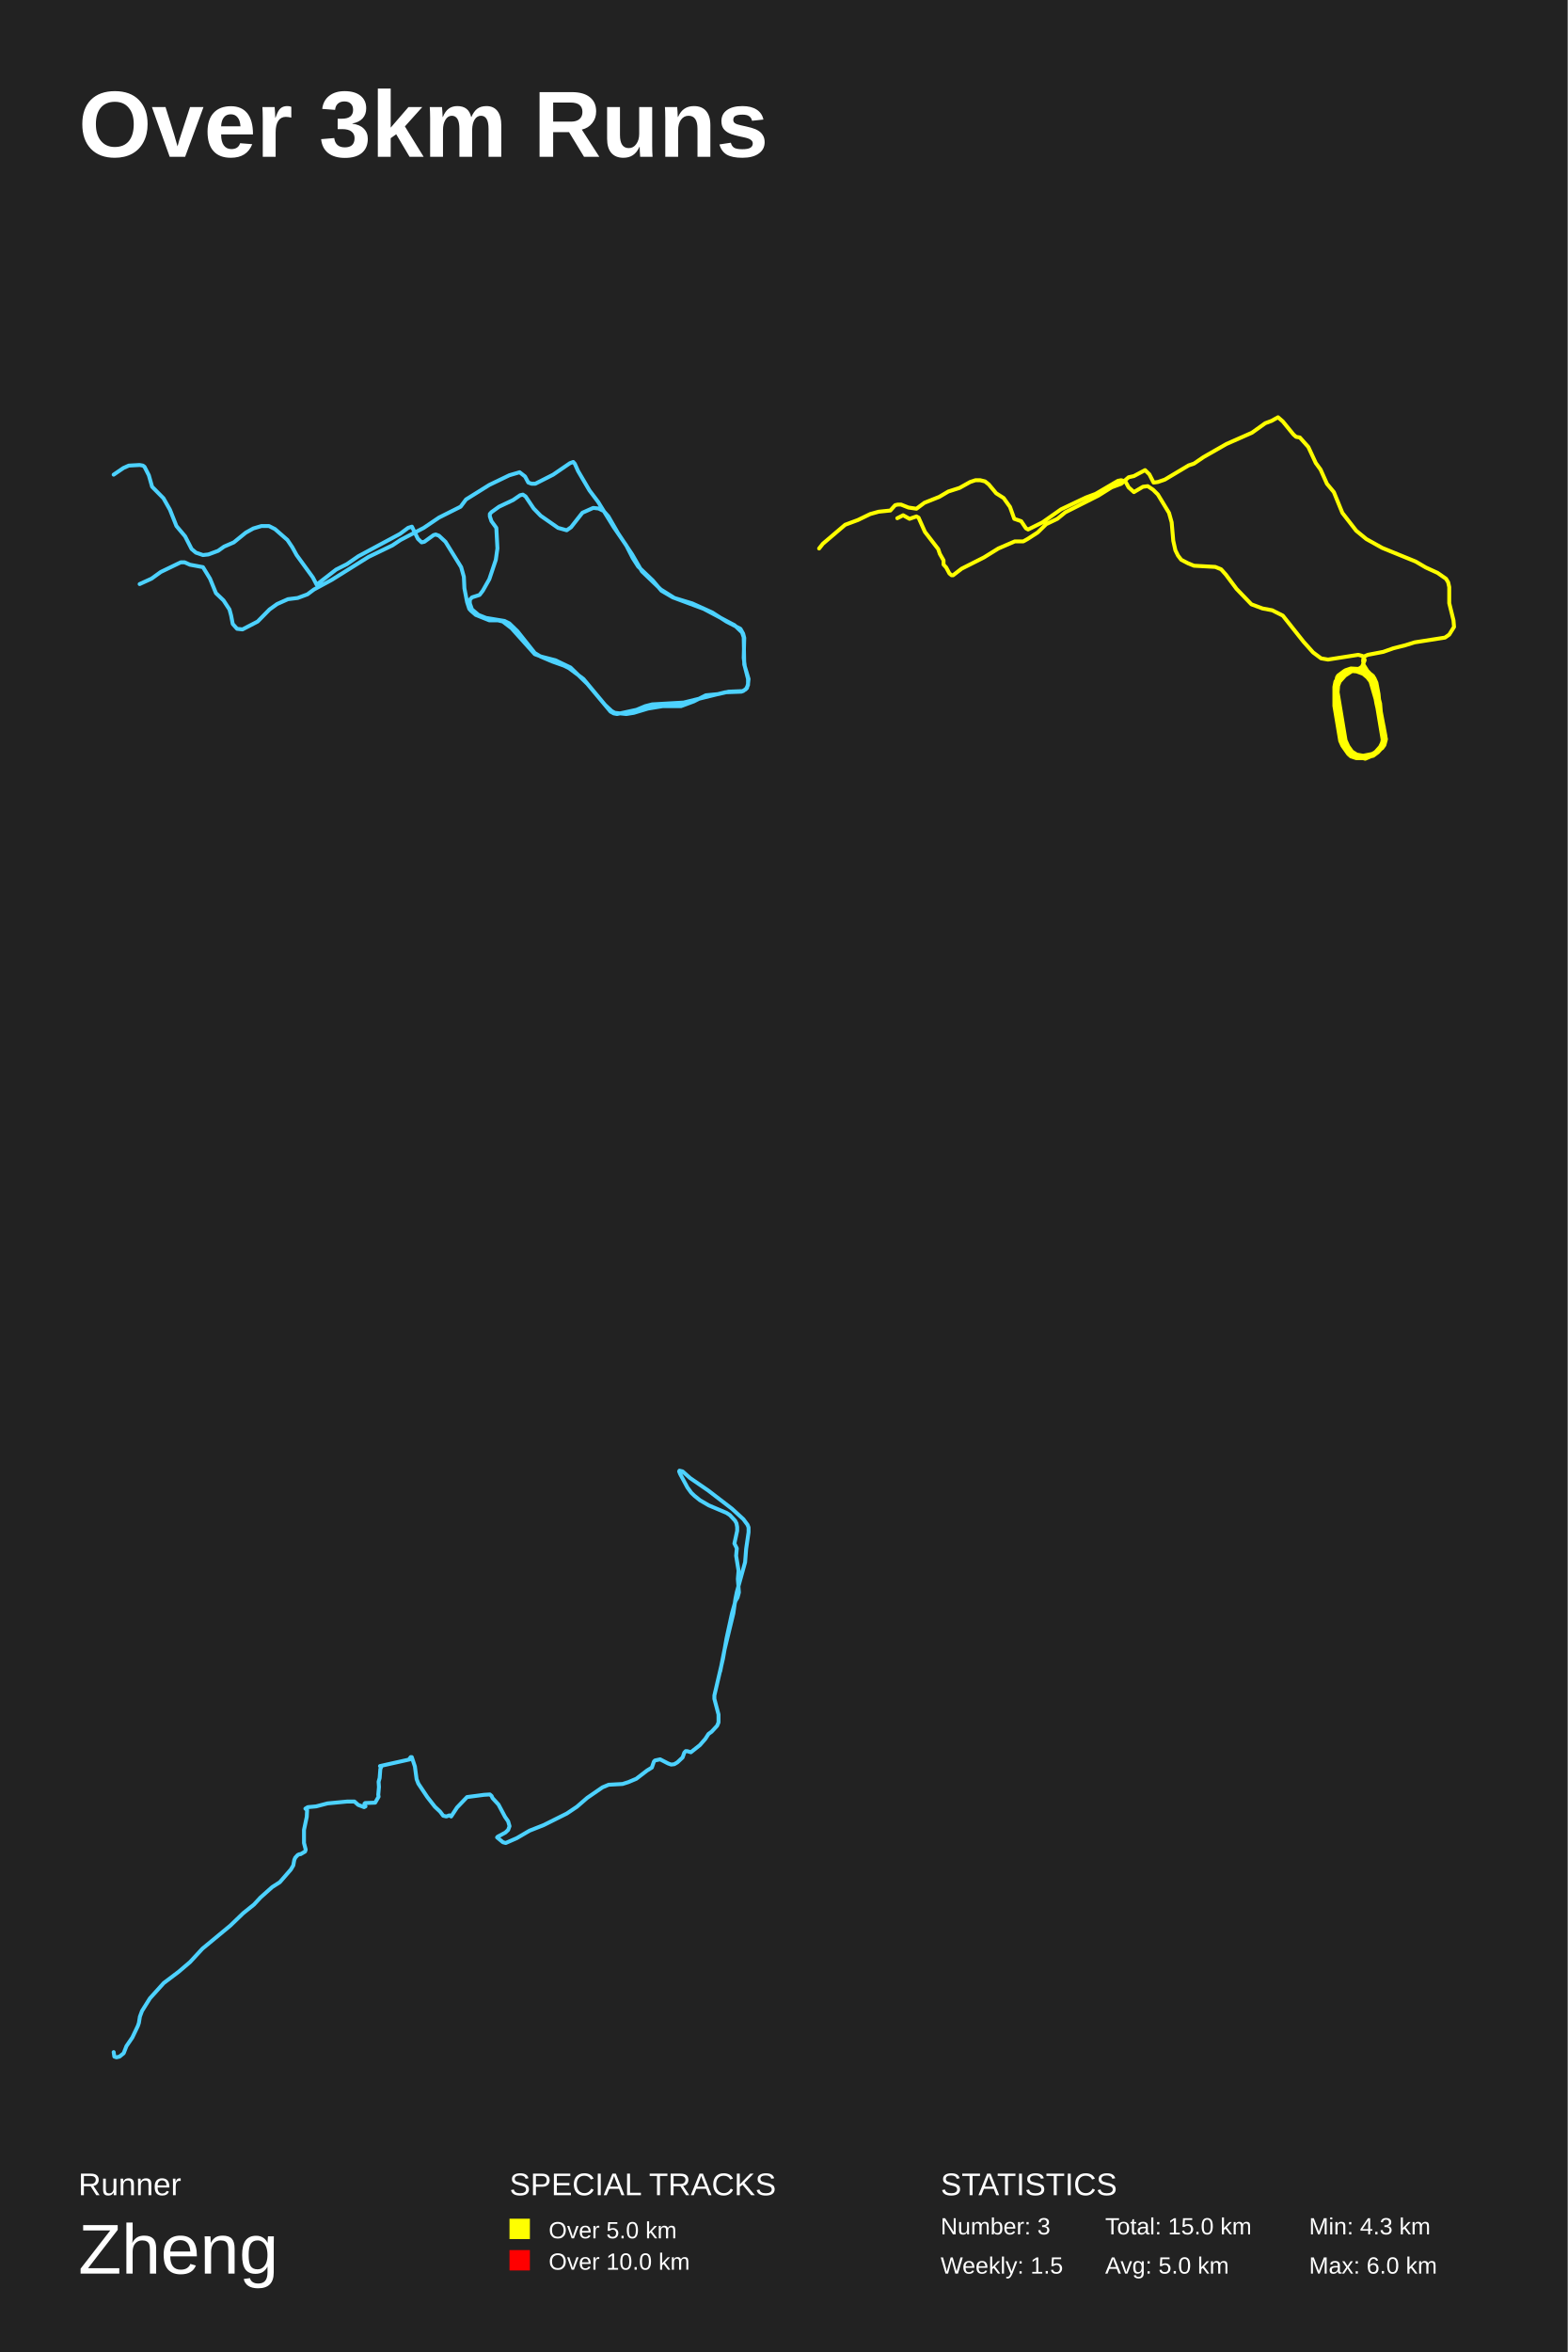
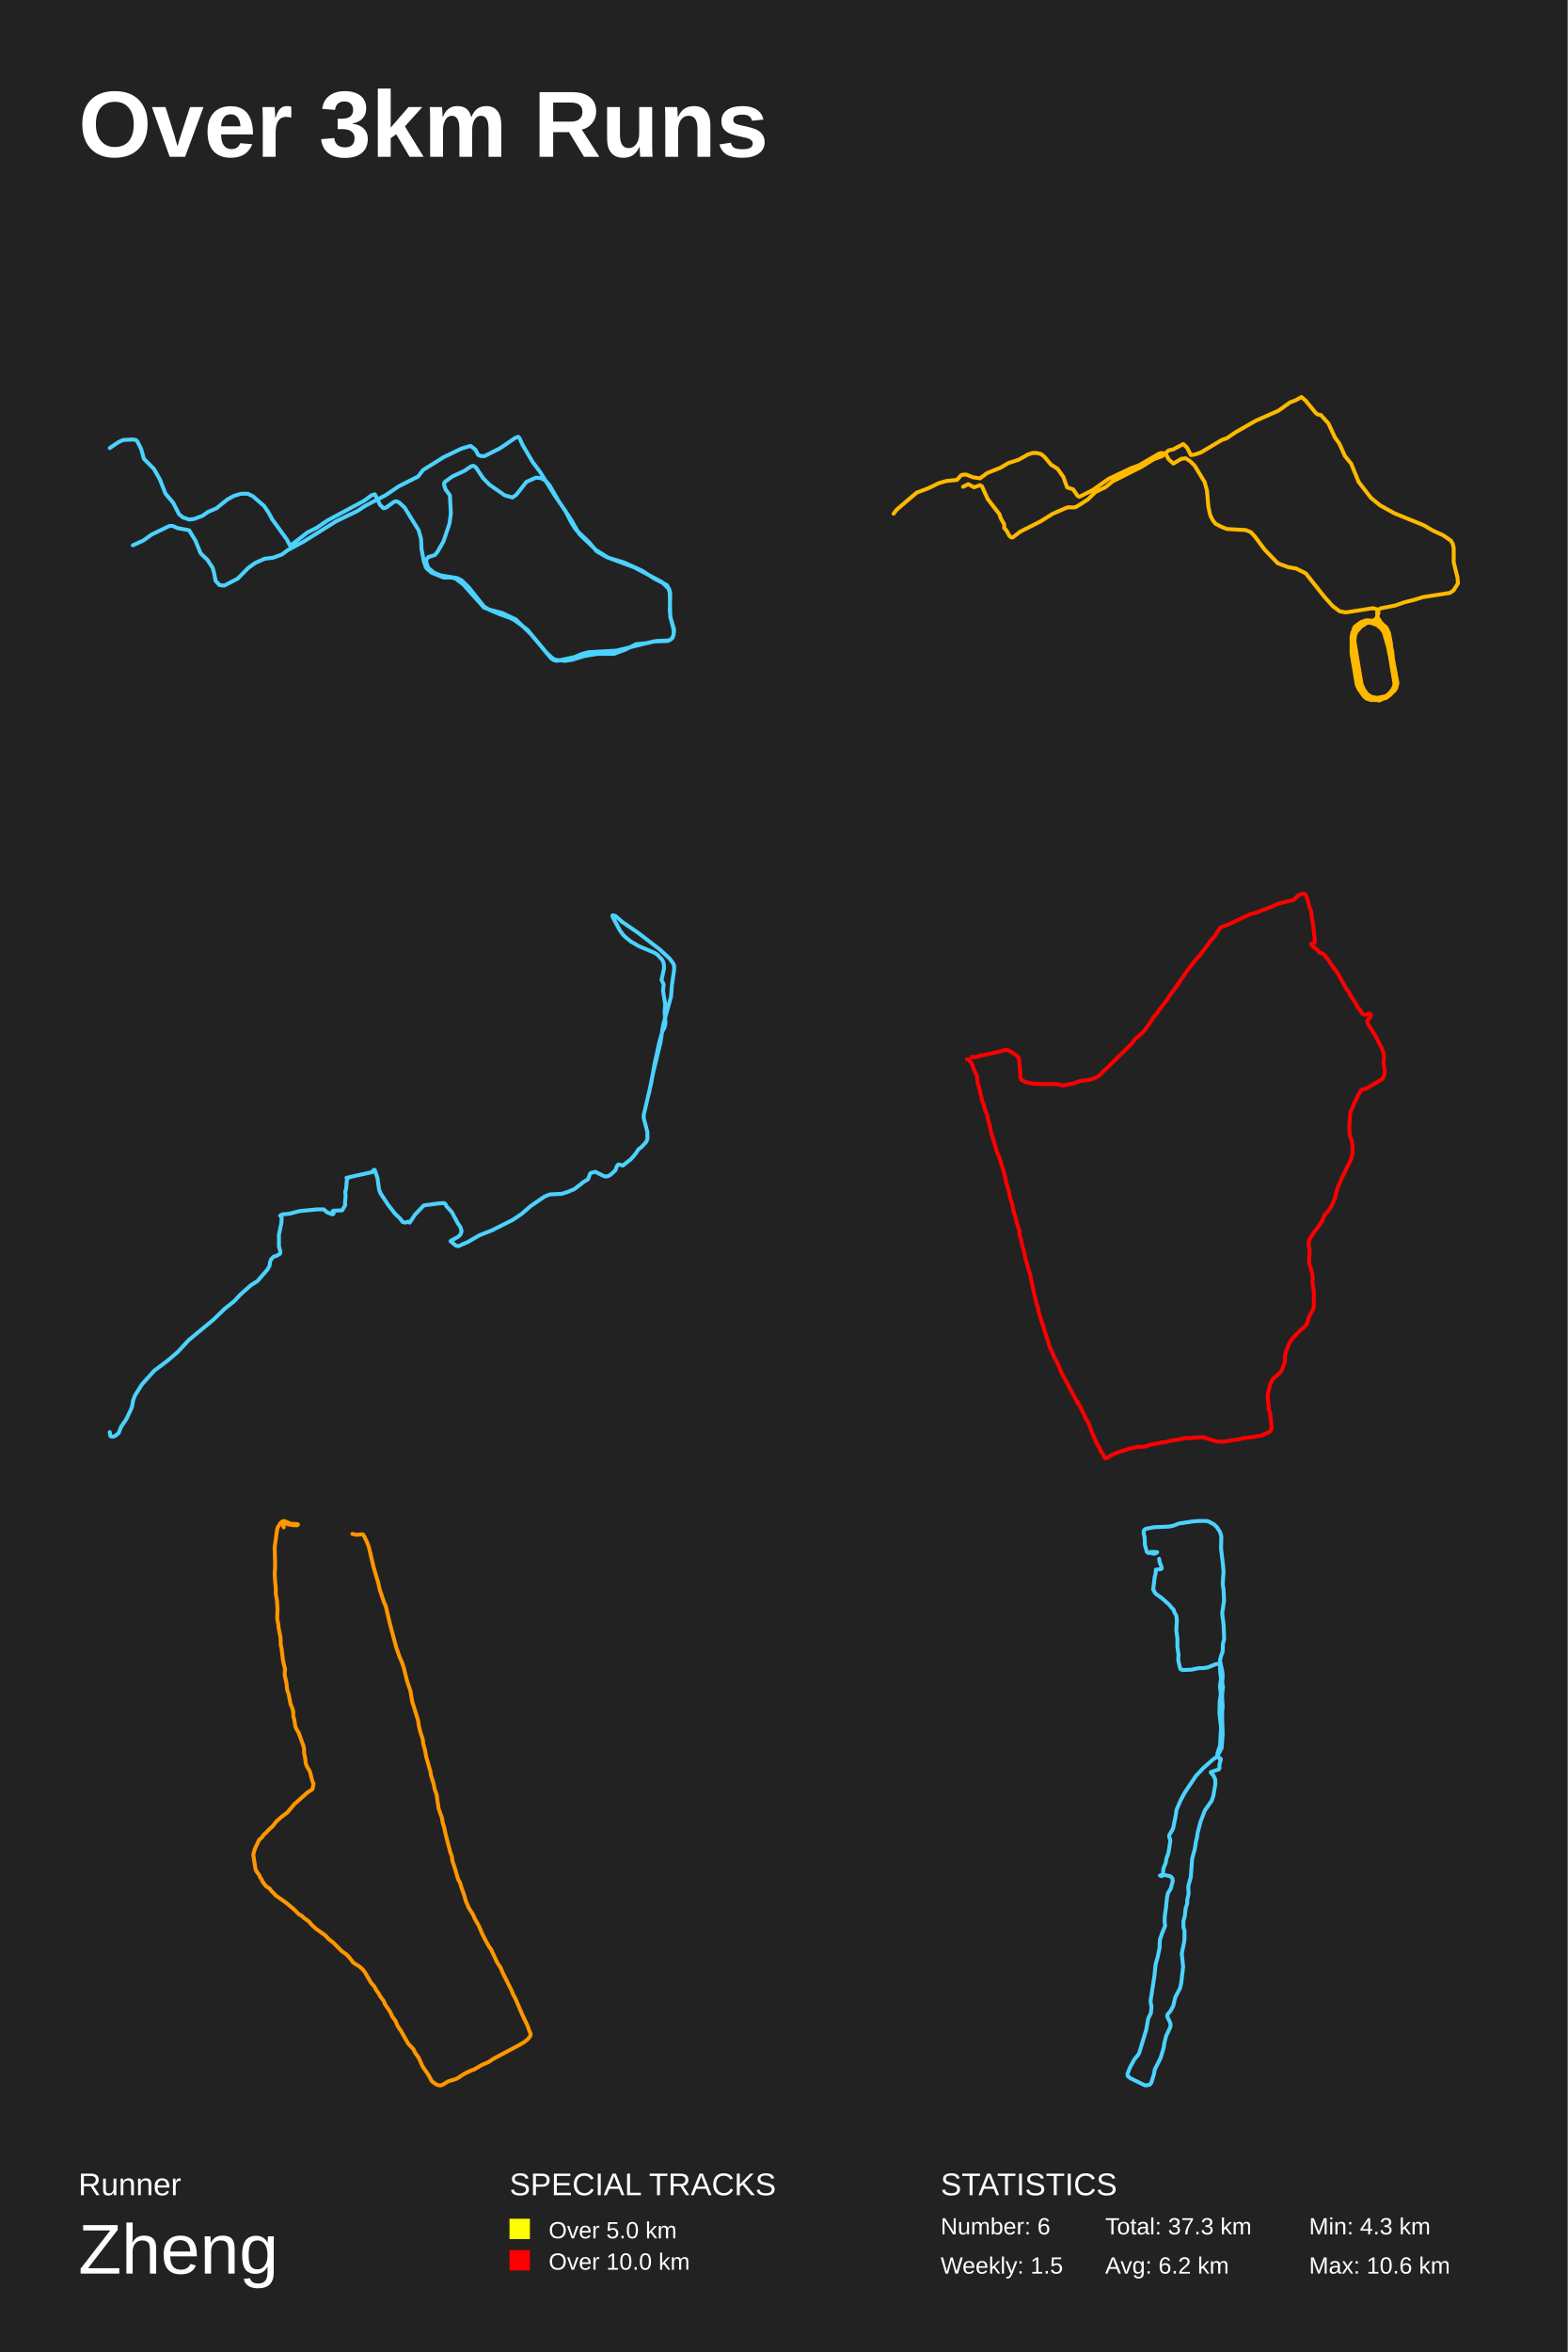
<svg xmlns="http://www.w3.org/2000/svg" baseProfile="full" height="300mm" version="1.1" viewBox="0,0,200,300" width="200mm">
  <defs />
  <rect fill="#222222" height="300" width="200" x="0" y="0" />
  <text fill="#FFFFFF" style="font-size:12px; font-family:Arial; font-weight:bold;" x="10" y="20">Over 3km Runs</text>
  <text fill="#FFFFFF" style="font-size:4px; font-family:Arial" x="10" y="280">Runner</text>
  <text fill="#FFFFFF" style="font-size:9px; font-family:Arial" x="10" y="290">Zheng</text>
  <text fill="#FFFFFF" style="font-size:4px; font-family:Arial" x="65" y="280">SPECIAL TRACKS</text>
  <rect fill="yellow" height="2.6" width="2.6" x="65" y="283" />
  <text fill="#FFFFFF" style="font-size:3px; font-family:Arial" x="70" y="285.5">Over 5.0 km</text>
  <rect fill="red" height="2.6" width="2.6" x="65" y="287" />
  <text fill="#FFFFFF" style="font-size:3px; font-family:Arial" x="70" y="289.5">Over 10.0 km</text>
  <text fill="#FFFFFF" style="font-size:4px; font-family:Arial" x="120" y="280">STATISTICS</text>
-   <text fill="#FFFFFF" style="font-size:3px; font-family:Arial" x="120" y="285">Number: 3</text>
+   <text fill="#FFFFFF" style="font-size:3px; font-family:Arial" x="120" y="285">Number: 6</text>
  <text fill="#FFFFFF" style="font-size:3px; font-family:Arial" x="120" y="290">Weekly: 1.5</text>
-   <text fill="#FFFFFF" style="font-size:3px; font-family:Arial" x="141" y="285">Total: 15.0 km</text>
-   <text fill="#FFFFFF" style="font-size:3px; font-family:Arial" x="141" y="290">Avg: 5.0 km</text>
+   <text fill="#FFFFFF" style="font-size:3px; font-family:Arial" x="141" y="285">Total: 37.3 km</text>
+   <text fill="#FFFFFF" style="font-size:3px; font-family:Arial" x="141" y="290">Avg: 6.2 km</text>
  <text fill="#FFFFFF" style="font-size:3px; font-family:Arial" x="167" y="285">Min: 4.3 km</text>
-   <text fill="#FFFFFF" style="font-size:3px; font-family:Arial" x="167" y="290">Max: 6.0 km</text>
-   <polyline fill="none" points="14.5,60.543 15.743,59.695 16.434,59.387 17.815,59.31 18.229,59.387 18.436,59.541 18.988,60.621 19.403,62.085 20.853,63.55 21.682,65.015 22.51,67.097 23.615,68.408 24.444,70.027 24.996,70.49 25.894,70.798 26.584,70.721 27.827,70.258 28.587,69.719 29.83,69.179 31.349,67.945 32.316,67.406 33.352,67.097 34.318,67.097 35.078,67.483 36.666,68.871 37.288,69.796 37.84,70.798 39.912,73.651 40.395,74.576 42.881,72.649 44.262,71.955 45.712,70.952 51.029,68.099 52.065,67.328 52.549,67.174 53.308,68.716 53.792,69.179 54.137,69.102 55.311,68.254 55.587,68.177 56.001,68.331 56.83,69.102 58.832,72.34 59.178,73.574 59.247,75.039 59.592,76.812 59.868,77.66 60.075,77.891 60.697,78.431 62.423,79.125 63.528,79.125 64.15,79.279 65.254,80.127 68.224,83.443 69.052,83.751 70.848,84.214 72.781,85.139 74.922,87.221 77.891,90.767 78.306,90.999 78.72,91.076 81.206,90.536 82.311,90.073 83.208,89.842 87.214,89.611 92.531,88.3 94.602,88.223 95.155,87.915 95.431,87.375 95.431,86.604 95.017,84.985 94.879,83.905 94.948,81.361 94.809,80.821 94.464,80.205 92.669,79.279 90.873,78.123 88.318,76.966 86.04,76.272 84.313,75.193 81.896,72.88 80.653,70.721 78.858,68.022 77.615,65.864 76.994,65.17 76.372,64.861 75.682,64.784 74.301,65.401 72.85,67.251 72.298,67.637 71.193,67.328 68.983,65.786 68.086,64.861 67.05,63.319 66.705,63.088 66.359,63.165 65.462,63.782 63.666,64.63 62.699,65.324 62.492,65.555 62.492,65.864 62.699,66.48 63.321,67.328 63.459,69.95 63.252,71.415 62.423,73.882 61.595,75.347 61.18,75.887 60.214,76.195 59.937,76.504 59.937,76.966 60.214,77.737 61.042,78.431 62.009,78.817 64.357,79.202 64.978,79.511 66.014,80.513 68.224,83.289 68.983,83.751 70.434,84.368 71.953,84.908 72.574,85.216 74.439,86.604 77.201,89.919 78.029,90.69 78.444,90.922 79.894,91.076 80.861,90.922 82.656,90.382 84.52,90.073 86.868,90.073 88.526,89.457 90.045,88.686 91.633,88.531 92.945,88.223 94.809,88.146 95.293,87.76 95.431,87.221 95.5,86.604 94.948,84.753 94.879,81.284 94.671,80.667 93.705,79.742 89.769,77.66 85.832,76.195 84.382,75.347 83.277,74.036 81.413,72.263 80.723,71.184 79.894,69.564 78.306,67.251 76.303,64.013 75.198,62.548 73.748,60.081 73.334,59.156 73.127,58.924 72.712,59.078 70.572,60.543 68.293,61.7 67.809,61.7 67.395,61.546 66.981,60.775 66.29,60.235 64.978,60.621 62.423,61.854 59.454,63.705 58.763,64.63 56.001,66.018 54.068,67.328 51.098,68.871 50.063,69.564 47.024,71.029 42.329,73.959 40.05,75.193 39.221,75.81 37.978,76.272 36.735,76.427 35.354,77.043 34.387,77.737 32.868,79.279 30.935,80.282 30.244,80.205 29.692,79.588 29.485,78.508 29.277,77.737 28.518,76.581 27.551,75.656 26.792,73.805 25.894,72.34 24.237,72.032 23.546,71.723 23.063,71.723 20.508,72.957 19.334,73.805 17.815,74.499" stroke="#4DD2FF" stroke-linecap="round" stroke-linejoin="round" stroke-width="0.5" />
-   <polyline fill="none" points="104.5,69.963 104.975,69.357 107.824,66.933 109.452,66.327 111.013,65.57 112.098,65.267 113.59,65.115 114.201,64.434 114.54,64.358 114.947,64.358 115.897,64.737 116.915,64.888 117.932,64.131 119.832,63.373 120.985,62.692 122.41,62.237 123.766,61.48 124.445,61.252 125.055,61.252 125.666,61.404 126.141,61.783 127.09,62.919 128.04,63.525 128.854,64.661 129.397,66.176 130.279,66.479 130.889,67.388 131.161,67.539 132.992,66.63 135.367,64.964 138.555,63.449 139.776,62.995 142.626,61.328 143.033,61.252 143.575,61.404 143.982,62.161 144.661,62.767 145.814,62.086 146.425,62.01 147.103,62.464 147.714,63.07 149.138,65.418 149.477,66.63 149.681,68.978 149.952,70.19 150.291,70.872 150.698,71.402 151.58,71.857 152.327,72.16 155.04,72.311 155.786,72.614 156.397,73.296 157.754,75.114 159.653,77.083 161.078,77.613 162.299,77.841 163.656,78.522 166.302,81.855 167.523,83.219 168.54,83.976 169.422,84.128 173.289,83.522 173.832,83.673 173.967,83.825 174.103,84.203 173.764,85.036 173.425,85.264 172.407,85.642 171.593,86.173 170.915,86.93 170.711,87.46 170.643,88.293 171.661,94.429 172.0,95.186 172.543,95.944 173.085,96.247 174.035,96.474 175.053,96.247 175.731,95.716 176.07,95.413 176.342,94.656 176.477,93.899 176.274,92.687 175.595,89.733 175.188,87.385 174.849,86.627 174.374,86.021 173.899,85.718 173.221,85.491 172.204,85.567 171.593,85.87 170.847,86.627 170.575,87.46 170.508,87.915 170.575,89.505 171.05,93.899 171.457,95.11 172.204,96.019 172.95,96.55 174.239,96.625 174.714,96.474 175.867,95.716 176.545,94.883 176.545,93.899 176.274,92.156 176.07,89.733 175.867,88.975 175.595,88.445 175.392,87.309 175.053,86.551 174.781,86.173 173.696,85.642 173.085,85.415 172.339,85.491 171.457,85.945 170.711,86.854 170.44,87.385 170.372,88.142 170.982,92.914 171.389,94.807 171.661,95.262 172.543,96.095 173.628,96.625 174.171,96.777 175.053,96.398 175.799,95.792 176.138,95.338 176.41,94.429 175.595,89.505 174.849,86.93 174.442,86.4 173.899,85.945 173.085,85.642 172.204,85.567 171.525,85.794 171.118,86.248 170.711,86.93 170.575,87.991 171.05,91.853 171.661,94.959 172.136,95.641 173.085,96.247 173.899,96.398 175.053,96.171 175.46,95.944 176.07,95.262 176.477,94.429 176.545,93.823 176.003,90.717 175.799,88.142 175.188,86.248 174.917,86.021 173.628,85.339 172.339,85.264 171.661,85.491 170.982,86.021 170.372,86.93 170.236,87.612 170.236,90.036 170.982,94.504 171.254,95.11 172.0,96.171 172.339,96.474 173.018,96.701 173.899,96.701 175.188,96.398 175.799,95.944 176.274,95.413 176.545,94.807 176.749,93.899 176.003,89.96 175.731,87.991 175.46,87.082 175.121,86.324 174.51,85.794 173.899,85.491 173.153,85.339 172.204,85.339 171.525,85.567 170.711,86.173 170.575,86.4 170.372,87.46 170.236,88.445 170.508,90.339 171.593,94.883 171.796,95.338 172.339,95.944 173.018,96.322 173.492,96.474 174.307,96.474 175.392,96.019 176.206,95.338 176.613,94.353 176.545,92.762 175.324,87.385 174.646,86.324 173.967,85.794 173.221,85.415 172.543,85.339 171.593,85.567 170.982,86.097 170.575,86.779 170.44,87.763 170.643,90.49 170.915,92.308 171.118,92.99 171.322,94.504 171.525,95.186 172.068,95.944 173.289,96.55 174.917,96.474 176.342,95.413 176.613,95.035 176.817,94.277 176.342,92.232 176.138,90.642 176.003,89.96 175.867,88.521 175.595,87.082 175.324,86.476 174.442,85.567 173.967,84.809 173.899,84.279 173.967,83.749 174.51,83.522 176.477,83.143 177.766,82.688 179.259,82.31 180.48,81.931 184.347,81.325 184.889,80.946 185.5,79.962 185.432,79.128 184.889,76.932 184.889,74.887 184.754,74.281 184.482,73.826 183.397,73.069 181.905,72.387 180.616,71.63 176.342,69.887 174.307,68.751 173.018,67.691 171.254,65.418 170.168,62.767 169.286,61.707 168.472,59.889 167.862,59.056 166.912,57.011 165.827,55.799 165.352,55.723 165.013,55.42 163.656,53.753 163.045,53.223 162.231,53.678 161.417,53.981 159.721,55.193 156.465,56.632 153.548,58.298 152.327,59.131 151.648,59.359 148.595,61.177 147.714,61.48 147.171,61.555 146.628,60.495 146.085,59.965 144.661,60.722 143.982,60.874 143.033,61.707 141.812,62.161 140.116,63.222 135.91,65.343 134.892,66.176 133.467,66.858 132.382,67.918 131.093,68.751 130.55,69.054 129.465,69.054 127.362,69.963 125.53,71.099 122.681,72.539 121.595,73.372 121.392,73.372 121.121,73.145 120.714,72.387 120.374,72.008 120.374,71.478 119.899,70.645 119.696,70.039 118,67.842 117.186,66.024 116.915,65.873 116.033,66.176 115.219,65.721 114.472,66.1" stroke="yellow" stroke-linecap="round" stroke-linejoin="round" stroke-width="0.5" />
-   <polyline fill="none" points="14.5,261.749 14.588,262.32 14.853,262.416 15.249,262.32 15.778,261.892 16.131,260.987 16.88,259.891 17.585,258.415 17.717,258.034 17.849,257.224 18.114,256.509 19.127,254.89 20.89,252.937 22.785,251.508 24.239,250.27 25.826,248.555 29.396,245.602 31.026,244.03 32.392,242.935 33.23,242.03 34.728,240.696 35.697,240.077 37.108,238.457 37.416,237.933 37.548,237.219 37.681,236.933 37.989,236.6 38.209,236.504 38.342,236.504 38.915,236.171 39.003,235.933 38.782,235.075 38.782,233.408 39.135,231.741 39.179,230.884 38.959,230.693 39.267,230.503 40.325,230.407 41.779,230.026 44.291,229.788 45.217,229.788 45.701,230.217 46.45,230.503 46.627,230.407 46.495,230.074 46.583,229.979 47.861,229.931 48.301,229.169 48.257,228.931 48.345,227.93 48.301,227.264 48.434,226.787 48.522,225.644 48.698,225.215 48.478,225.263 52.312,224.406 52.18,224.406 52.4,224.12 52.532,224.12 52.929,225.311 53.149,226.93 53.369,227.502 54.515,229.217 55.485,230.455 56.146,231.074 56.542,231.598 56.939,231.693 57.336,231.551 57.556,231.693 58.305,230.55 59.583,229.217 61.743,228.931 62.492,228.883 62.712,229.074 62.844,229.359 63.594,230.169 64.431,231.741 64.828,232.313 65.004,232.932 64.828,233.408 64.475,233.742 63.505,234.266 63.417,234.361 64.166,234.98 64.519,235.075 65.929,234.456 67.56,233.503 69.367,232.789 72.319,231.312 73.597,230.455 74.919,229.312 76.859,227.978 77.652,227.645 79.415,227.549 80.164,227.311 81.177,226.883 82.544,225.835 83.161,225.454 83.425,224.691 83.557,224.549 84.218,224.406 85.232,224.93 85.628,225.073 86.025,225.025 86.422,224.787 87.083,224.167 87.303,223.548 87.479,223.358 87.656,223.358 88.14,223.501 89.286,222.596 89.991,221.786 90.388,221.167 90.785,220.881 91.49,220.119 91.666,219.69 91.666,218.69 91.137,216.689 91.137,216.26 92.239,211.545 92.68,209.02 93.385,205.781 93.825,204.209 94.09,203.78 94.266,203.113 94.134,201.399 94.222,200.351 93.913,198.445 94.002,197.493 93.693,196.873 94.046,195.254 94.046,194.777 93.958,194.301 93.781,193.968 93.12,193.253 92.68,192.967 90.432,192.015 89.286,191.348 88.581,190.776 88.184,190.395 87.7,189.728 86.774,188.013 86.642,187.68 86.686,187.584 87.083,187.68 88.052,188.537 90.344,190.109 93.385,192.443 94.839,193.777 95.368,194.492 95.5,194.825 95.5,195.444 95.192,197.54 95.059,199.255 94.002,203.066 93.825,203.923 93.561,205.781 92.415,210.497 91.886,213.164" stroke="#4DD2FF" stroke-linecap="round" stroke-linejoin="round" stroke-width="0.5" />
+   <text fill="#FFFFFF" style="font-size:3px; font-family:Arial" x="167" y="290">Max: 10.6 km</text>
+   <polyline fill="none" points="14.0,57.15 15.105,56.396 15.719,56.122 16.946,56.053 17.315,56.122 17.499,56.259 17.99,57.218 18.358,58.52 19.647,59.823 20.384,61.125 21.12,62.975 22.102,64.14 22.839,65.58 23.33,65.991 24.128,66.265 24.742,66.196 25.847,65.785 26.522,65.305 27.627,64.826 28.977,63.729 29.836,63.249 30.757,62.975 31.616,62.975 32.292,63.318 33.703,64.552 34.256,65.374 34.747,66.265 36.588,68.801 37.018,69.623 39.228,67.91 40.455,67.293 41.744,66.402 46.471,63.866 47.391,63.181 47.821,63.044 48.496,64.414 48.926,64.826 49.233,64.757 50.276,64.003 50.522,63.935 50.89,64.072 51.627,64.757 53.407,67.636 53.714,68.732 53.775,70.034 54.082,71.611 54.327,72.365 54.512,72.57 55.064,73.05 56.598,73.667 57.581,73.667 58.133,73.804 59.115,74.558 61.754,77.505 62.491,77.779 64.087,78.19 65.806,79.012 67.708,80.863 70.348,84.015 70.716,84.221 71.084,84.29 73.294,83.81 74.276,83.399 75.074,83.193 78.634,82.987 83.361,81.822 85.202,81.754 85.693,81.48 85.939,81 85.939,80.315 85.57,78.875 85.448,77.916 85.509,75.654 85.386,75.175 85.079,74.626 83.483,73.804 81.887,72.776 79.616,71.748 77.591,71.131 76.056,70.171 73.908,68.115 72.803,66.196 71.207,63.798 70.102,61.879 69.55,61.262 68.997,60.988 68.384,60.919 67.156,61.467 65.867,63.112 65.376,63.455 64.394,63.181 62.43,61.81 61.632,60.988 60.711,59.617 60.404,59.411 60.097,59.48 59.299,60.028 57.703,60.782 56.844,61.399 56.66,61.605 56.66,61.879 56.844,62.427 57.396,63.181 57.519,65.511 57.335,66.813 56.598,69.006 55.862,70.309 55.494,70.788 54.634,71.062 54.389,71.337 54.389,71.748 54.634,72.433 55.371,73.05 56.23,73.393 58.317,73.735 58.87,74.009 59.79,74.9 61.754,77.368 62.43,77.779 63.719,78.327 65.069,78.807 65.621,79.081 67.279,80.315 69.734,83.262 70.471,83.947 70.839,84.153 72.128,84.29 72.987,84.153 74.583,83.673 76.24,83.399 78.327,83.399 79.801,82.85 81.151,82.165 82.563,82.028 83.729,81.754 85.386,81.685 85.816,81.343 85.939,80.863 86.0,80.315 85.509,78.67 85.448,75.586 85.263,75.037 84.404,74.215 80.905,72.365 77.407,71.062 76.118,70.309 75.136,69.143 73.478,67.567 72.864,66.608 72.128,65.168 70.716,63.112 68.936,60.234 67.954,58.932 66.665,56.738 66.297,55.916 66.113,55.71 65.744,55.848 63.841,57.15 61.816,58.178 61.386,58.178 61.018,58.041 60.65,57.355 60.036,56.876 58.87,57.218 56.598,58.315 53.959,59.96 53.345,60.782 50.89,62.016 49.171,63.181 46.532,64.552 45.611,65.168 42.91,66.471 38.737,69.075 36.711,70.171 35.974,70.72 34.87,71.131 33.765,71.268 32.537,71.816 31.678,72.433 30.327,73.804 28.609,74.695 27.995,74.626 27.504,74.078 27.32,73.118 27.136,72.433 26.46,71.405 25.601,70.583 24.926,68.938 24.128,67.636 22.655,67.362 22.041,67.087 21.611,67.087 19.34,68.184 18.297,68.938 16.946,69.555" stroke="#4dd2ff" stroke-linecap="round" stroke-linejoin="round" stroke-width="0.5" />
+   <polyline fill="none" points="114.0,65.523 114.422,64.984 116.955,62.83 118.402,62.291 119.789,61.618 120.754,61.348 122.08,61.214 122.623,60.608 122.925,60.54 123.286,60.54 124.131,60.877 125.035,61.012 125.94,60.338 127.628,59.665 128.653,59.059 129.92,58.655 131.126,57.982 131.729,57.78 132.271,57.78 132.814,57.915 133.236,58.251 134.08,59.261 134.925,59.8 135.648,60.81 136.131,62.156 136.915,62.426 137.457,63.234 137.698,63.368 139.327,62.56 141.437,61.079 144.271,59.732 145.357,59.328 147.889,57.847 148.251,57.78 148.734,57.915 149.095,58.588 149.698,59.126 150.724,58.521 151.266,58.453 151.869,58.857 152.412,59.396 153.678,61.483 153.98,62.56 154.161,64.648 154.402,65.725 154.704,66.331 155.065,66.802 155.849,67.206 156.513,67.475 158.925,67.61 159.588,67.879 160.131,68.485 161.337,70.101 163.025,71.852 164.291,72.323 165.377,72.525 166.583,73.131 168.935,76.094 170.02,77.305 170.925,77.979 171.709,78.113 175.146,77.575 175.628,77.709 175.749,77.844 175.869,78.181 175.568,78.921 175.266,79.123 174.362,79.46 173.638,79.931 173.035,80.605 172.854,81.076 172.794,81.816 173.698,87.27 174,87.943 174.482,88.617 174.965,88.886 175.809,89.088 176.714,88.886 177.317,88.415 177.618,88.145 177.859,87.472 177.98,86.799 177.799,85.721 177.196,83.096 176.834,81.008 176.533,80.335 176.111,79.797 175.688,79.527 175.085,79.325 174.181,79.393 173.638,79.662 172.975,80.335 172.734,81.076 172.673,81.48 172.734,82.894 173.156,86.799 173.518,87.876 174.181,88.684 174.844,89.155 175.99,89.222 176.412,89.088 177.437,88.415 178.04,87.674 178.04,86.799 177.799,85.25 177.618,83.096 177.437,82.422 177.196,81.951 177.015,80.941 176.714,80.268 176.472,79.931 175.508,79.46 174.965,79.258 174.302,79.325 173.518,79.729 172.854,80.537 172.613,81.008 172.553,81.682 173.095,85.923 173.457,87.607 173.698,88.011 174.482,88.751 175.447,89.222 175.93,89.357 176.714,89.021 177.377,88.482 177.678,88.078 177.92,87.27 177.196,82.894 176.533,80.605 176.171,80.133 175.688,79.729 174.965,79.46 174.181,79.393 173.578,79.595 173.216,79.999 172.854,80.605 172.734,81.547 173.156,84.981 173.698,87.741 174.121,88.347 174.965,88.886 175.688,89.021 176.714,88.819 177.075,88.617 177.618,88.011 177.98,87.27 178.04,86.731 177.558,83.971 177.377,81.682 176.834,79.999 176.593,79.797 175.447,79.191 174.302,79.123 173.698,79.325 173.095,79.797 172.553,80.605 172.432,81.21 172.432,83.365 173.095,87.337 173.337,87.876 174,88.819 174.302,89.088 174.905,89.29 175.688,89.29 176.834,89.021 177.377,88.617 177.799,88.145 178.04,87.607 178.221,86.799 177.558,83.298 177.317,81.547 177.075,80.739 176.774,80.066 176.231,79.595 175.688,79.325 175.025,79.191 174.181,79.191 173.578,79.393 172.854,79.931 172.734,80.133 172.553,81.076 172.432,81.951 172.673,83.634 173.638,87.674 173.819,88.078 174.302,88.617 174.905,88.953 175.327,89.088 176.05,89.088 177.015,88.684 177.739,88.078 178.101,87.203 178.04,85.789 176.955,81.008 176.352,80.066 175.749,79.595 175.085,79.258 174.482,79.191 173.638,79.393 173.095,79.864 172.734,80.47 172.613,81.345 172.794,83.769 173.035,85.385 173.216,85.991 173.397,87.337 173.578,87.943 174.06,88.617 175.146,89.155 176.593,89.088 177.859,88.145 178.101,87.809 178.281,87.135 177.859,85.317 177.678,83.904 177.558,83.298 177.437,82.018 177.196,80.739 176.955,80.201 176.171,79.393 175.749,78.719 175.688,78.248 175.749,77.777 176.231,77.575 177.98,77.238 179.126,76.834 180.452,76.497 181.538,76.161 184.975,75.622 185.457,75.286 186.0,74.41 185.94,73.67 185.457,71.717 185.457,69.899 185.337,69.361 185.095,68.957 184.131,68.283 182.804,67.677 181.658,67.004 177.859,65.456 176.05,64.446 174.905,63.503 173.337,61.483 172.372,59.126 171.588,58.184 170.864,56.568 170.322,55.827 169.477,54.009 168.513,52.932 168.09,52.865 167.789,52.595 166.583,51.114 166.04,50.643 165.317,51.047 164.593,51.316 163.085,52.393 160.191,53.673 157.598,55.154 156.513,55.895 155.91,56.097 153.196,57.713 152.412,57.982 151.93,58.049 151.447,57.107 150.965,56.635 149.698,57.309 149.095,57.443 148.251,58.184 147.166,58.588 145.658,59.53 141.92,61.416 141.015,62.156 139.749,62.762 138.784,63.705 137.638,64.446 137.156,64.715 136.191,64.715 134.322,65.523 132.693,66.533 130.161,67.812 129.196,68.553 129.015,68.553 128.774,68.351 128.412,67.677 128.111,67.341 128.111,66.869 127.688,66.129 127.508,65.59 126.0,63.638 125.276,62.022 125.035,61.887 124.251,62.156 123.528,61.752 122.864,62.089" stroke="#ffba00" stroke-linecap="round" stroke-linejoin="round" stroke-width="0.5" />
+   <polyline fill="none" points="14.0,182.665 14.078,183.174 14.313,183.258 14.666,183.174 15.136,182.793 15.449,181.988 16.115,181.014 16.742,179.702 16.86,179.363 16.977,178.643 17.212,178.008 18.113,176.569 19.68,174.833 21.365,173.563 22.657,172.462 24.067,170.938 27.24,168.313 28.69,166.916 29.904,165.942 30.649,165.137 31.98,163.952 32.842,163.401 34.096,161.962 34.37,161.496 34.487,160.861 34.605,160.607 34.879,160.311 35.075,160.226 35.193,160.226 35.702,159.93 35.78,159.718 35.584,158.956 35.584,157.474 35.898,155.992 35.937,155.23 35.741,155.061 36.015,154.891 36.955,154.807 38.248,154.468 40.481,154.256 41.304,154.256 41.734,154.637 42.4,154.891 42.557,154.807 42.44,154.51 42.518,154.425 43.654,154.383 44.046,153.706 44.007,153.494 44.085,152.605 44.046,152.012 44.163,151.589 44.242,150.573 44.398,150.191 44.202,150.234 47.61,149.472 47.493,149.472 47.689,149.218 47.806,149.218 48.159,150.276 48.355,151.716 48.551,152.224 49.569,153.748 50.431,154.849 51.018,155.399 51.371,155.865 51.724,155.95 52.076,155.823 52.272,155.95 52.938,154.934 54.074,153.748 55.993,153.494 56.659,153.452 56.855,153.621 56.973,153.875 57.639,154.595 58.383,155.992 58.736,156.5 58.892,157.051 58.736,157.474 58.422,157.77 57.56,158.236 57.482,158.321 58.148,158.871 58.461,158.956 59.715,158.405 61.164,157.559 62.77,156.924 65.395,155.611 66.531,154.849 67.706,153.833 69.43,152.647 70.135,152.351 71.702,152.266 72.368,152.054 73.269,151.673 74.483,150.742 75.032,150.403 75.267,149.726 75.384,149.599 75.972,149.472 76.873,149.937 77.225,150.064 77.578,150.022 77.93,149.81 78.518,149.26 78.714,148.71 78.871,148.54 79.027,148.54 79.458,148.667 80.477,147.863 81.103,147.143 81.456,146.593 81.808,146.338 82.435,145.661 82.592,145.28 82.592,144.391 82.122,142.613 82.122,142.231 83.101,138.04 83.493,135.796 84.12,132.916 84.511,131.519 84.746,131.138 84.903,130.545 84.786,129.021 84.864,128.089 84.59,126.396 84.668,125.549 84.394,124.999 84.707,123.559 84.707,123.135 84.629,122.712 84.472,122.416 83.885,121.781 83.493,121.526 81.495,120.68 80.477,120.087 79.85,119.579 79.497,119.24 79.066,118.647 78.244,117.123 78.126,116.826 78.165,116.742 78.518,116.826 79.38,117.589 81.417,118.986 84.12,121.061 85.412,122.246 85.882,122.881 86.0,123.178 86.0,123.728 85.726,125.591 85.608,127.116 84.668,130.503 84.511,131.265 84.276,132.916 83.258,137.108 82.788,139.479" stroke="#4dd2ff" stroke-linecap="round" stroke-linejoin="round" stroke-width="0.5" />
+   <polyline fill="none" points="123.988,134.813 124.065,134.791 124.181,134.857 124.373,134.835 124.662,134.791 125.048,134.634 125.645,134.545 126.859,134.277 128.265,133.921 128.458,133.921 128.728,134.01 129.576,134.545 129.845,134.768 129.942,134.902 130.019,135.214 130.154,136.597 130.173,137.378 130.231,137.579 130.289,137.713 130.404,137.802 130.751,137.98 131.599,138.203 132.755,138.27 134.585,138.27 134.913,138.293 135.395,138.426 135.626,138.449 137.032,138.181 137.745,137.891 138.882,137.757 139.634,137.534 140.115,137.289 140.289,137.133 144.142,133.363 144.451,133.028 144.798,132.538 145.607,131.846 145.954,131.511 146.821,130.307 147.129,129.794 147.591,129.281 147.823,128.902 148.825,127.608 149.249,126.961 150.443,125.31 150.713,124.886 151.079,124.373 151.445,123.838 152.62,122.321 153.102,121.83 153.295,121.518 154.2,120.358 154.451,119.956 154.721,119.711 155.01,119.376 155.106,119.176 155.723,118.283 155.896,118.194 156.243,118.105 156.956,117.815 159.326,116.677 160.463,116.342 160.906,116.142 161.792,115.829 162.447,115.562 162.736,115.405 163.314,115.205 164.991,114.803 165.145,114.692 165.511,114.312 165.877,114.089 166.301,114.0 166.474,114.022 166.551,114.089 166.84,114.803 167.033,115.629 167.264,116.253 167.399,117.257 167.553,118.105 167.611,118.952 167.708,119.466 167.746,120.135 167.708,120.224 167.669,120.269 167.341,120.358 167.284,120.425 167.303,120.492 167.496,120.715 168.131,121.228 168.305,121.518 168.69,121.607 168.999,121.852 169.48,122.455 169.943,123.169 170.598,124.039 171.407,125.466 171.6,125.868 172.062,126.537 172.332,127.028 173.045,128.121 173.199,128.5 173.372,128.634 173.835,129.348 173.989,129.415 174.201,129.437 174.529,129.303 174.702,129.281 174.818,129.348 174.914,129.459 174.914,129.571 174.875,129.682 174.625,129.905 174.49,130.084 174.432,130.24 174.451,130.441 174.663,130.865 174.933,131.244 175.453,132.091 176.243,133.631 176.513,134.322 176.571,134.701 176.494,135.616 176.648,136.419 176.648,136.798 176.59,137.11 176.417,137.534 176.263,137.69 174.451,138.761 174.336,138.85 173.796,138.962 173.623,139.096 173.392,139.453 172.679,140.902 172.467,141.482 172.293,141.772 172.197,142.754 172.139,143.735 172.197,144.828 172.467,145.564 172.563,146.233 172.563,146.657 172.544,147.059 172.448,147.594 172.216,148.196 171.715,149.155 171.523,149.624 171.234,150.114 171.06,150.538 170.656,151.52 170.444,152.211 170.367,152.657 170.27,152.925 169.885,153.817 169.731,154.085 169.384,154.553 169.018,154.91 168.864,155.222 168.709,155.668 168.189,156.471 167.746,157.029 167.245,157.765 167.014,158.233 166.937,158.702 167.091,159.438 167.014,160.575 167.033,160.999 167.014,161.133 167.322,162.047 167.496,163.096 167.438,163.519 167.457,163.765 167.515,164.121 167.611,164.612 167.63,165.147 167.573,165.437 167.65,165.839 167.611,166.062 167.63,166.374 167.573,166.82 167.515,166.999 166.975,168.025 166.821,168.604 166.667,168.939 166.32,169.34 165.954,169.63 164.952,170.656 164.682,171.013 164.509,171.281 164.355,171.615 164.027,172.507 163.912,173.132 163.931,173.533 163.892,173.801 163.565,174.671 163.391,174.961 163.237,175.139 162.351,175.92 162.255,176.187 162.081,176.455 161.734,177.86 161.734,178.038 161.773,178.886 161.889,179.399 161.811,179.644 162.043,180.269 162.197,181.785 162.216,182.12 162.197,182.32 162.081,182.521 161.85,182.699 161.291,182.922 161.156,182.989 161.118,183.056 160.983,183.056 160.675,183.145 160.559,183.145 160,183.279 158.863,183.413 158.632,183.413 158.401,183.502 157.996,183.591 157.091,183.725 156.532,183.837 155.78,183.904 155.125,183.837 153.43,183.302 152.139,183.391 151.946,183.48 151.676,183.391 151.464,183.435 151.252,183.413 150.925,183.458 150.617,183.569 149.037,183.837 148.574,183.971 148.208,183.971 147.88,184.082 146.782,184.261 146.185,184.484 145.607,184.55 144.952,184.55 144.855,184.64 144.528,184.662 143.95,184.818 142.909,185.153 141.965,185.509 141.252,185.955 141.04,186.0 140.944,185.955 140.655,185.376 140.404,185.063 140.27,184.662 140.077,184.417 139.691,183.591 139.229,182.521 138.844,181.428 138.574,181.049 138.323,180.469 137.726,179.265 137.476,178.997 137.456,178.953 137.553,178.93 137.572,178.886 137.341,178.685 137.052,178.15 136.666,177.392 135.51,175.273 134.759,173.533 134.508,173.176 134.296,172.619 133.892,171.749 133.68,171.013 133.179,169.497 133.044,168.961 132.851,168.515 132.813,168.248 132.736,168.091 132.504,167.266 132.447,166.909 132.235,166.263 131.83,164.568 131.618,163.497 131.541,163.252 131.464,162.806 131.464,162.649 131.194,161.869 131.04,161.222 130.809,160.531 130.693,159.839 130.346,158.635 130.25,158.033 130.019,157.341 130.096,157.14 129.826,156.315 129.499,155.111 129.325,154.553 129.113,153.505 128.863,152.791 128.689,151.877 128.342,150.739 128.246,150.181 128.015,149.356 127.437,147.482 127.206,146.969 127.013,146.345 126.358,144.092 126.3,143.624 126.184,143.311 126.146,143.088 126.03,142.776 125.972,142.464 125.992,142.33 125.722,141.705 125.587,141.326 125.529,140.925 125.375,140.612 125.26,140.3 125.221,139.988 125.086,139.564 125.048,139.185 124.759,138.248 124.701,137.98 124.643,137.244 124.181,136.263 124.084,135.884 123.949,135.727 123.853,135.437 123.718,135.348 123.622,135.147 123.525,135.125 123.352,135.125" stroke="red" stroke-linecap="round" stroke-linejoin="round" stroke-width="0.5" />
+   <polyline fill="none" points="44.958,195.652 45.441,195.764 46.239,195.708 46.36,195.764 46.771,196.576 47.062,197.332 47.666,199.907 48.271,201.951 48.416,202.651 48.948,204.247 49.238,204.947 49.746,207.13 50.544,210.098 50.979,211.358 51.27,212.002 51.512,212.73 51.947,214.465 52.358,215.669 52.576,216.985 53.325,219.393 53.47,220.288 53.616,220.876 53.93,221.828 54.002,222.472 54.22,223.228 54.365,224.04 54.921,225.999 54.97,226.391 55.308,227.483 55.454,228.211 55.695,228.883 55.961,230.702 56.373,231.85 56.493,232.55 56.663,233.054 56.856,233.977 57.437,236.217 57.654,236.805 57.703,237.309 58.065,238.4 58.428,239.66 58.694,240.164 58.888,240.808 59.226,241.731 59.396,242.403 59.807,243.355 60.339,244.195 60.581,244.755 61.064,245.594 61.572,246.77 62.007,247.61 62.201,247.946 62.346,248.226 62.636,248.618 63.434,250.325 63.894,251.025 64.111,251.585 65.248,253.852 65.417,254.3 65.78,254.972 66.602,256.903 67.304,258.387 67.497,258.946 67.691,259.394 67.691,259.506 67.642,259.702 67.376,260.066 66.941,260.43 66.288,260.822 63.023,262.557 62.298,263.033 61.5,263.369 60.508,263.957 60.097,264.097 59.275,264.489 58.38,265.076 58.065,265.216 57.195,265.468 56.518,265.888 56.227,266.0 55.913,265.972 55.647,265.86 55.236,265.58 55.042,265.384 54.68,264.684 53.906,263.565 53.422,262.473 52.938,261.801 52.769,261.41 52.068,260.654 51.149,259.03 50.713,258.387 50.447,257.743 50.036,257.211 49.819,256.679 49.117,255.643 48.948,255.224 48.488,254.608 48.319,254.272 48.029,253.88 47.715,253.32 47.352,252.928 46.554,251.557 46.264,251.193 45.852,250.829 45.054,250.325 44.643,249.765 44.232,249.317 43.603,248.87 42.515,247.778 41.935,247.33 41.523,246.882 40.314,246.014 39.734,245.482 39.444,245.119 38.718,244.587 38.452,244.335 38.138,244.167 37.461,243.495 36.372,242.599 35.236,241.815 34.583,241.144 34.413,240.892 34.002,240.64 33.736,240.332 33.47,239.968 33.373,239.716 33.18,239.436 33.035,239.1 32.769,238.764 32.6,238.428 32.309,236.581 32.503,235.853 33.059,234.677 33.398,234.369 33.688,233.977 33.978,233.726 34.365,233.306 34.776,232.942 35.284,232.298 35.913,231.738 36.662,231.178 37.533,230.142 39.226,228.631 39.806,228.267 39.879,228.155 40,227.539 39.855,227.203 39.54,225.971 39.129,225.243 39.008,224.935 38.936,224.264 38.791,223.564 38.791,223.088 38.718,222.724 38.114,221.044 37.799,220.512 37.678,220.204 37.533,219.281 37.412,218.889 37.412,218.329 37.291,217.881 37.074,217.377 36.832,216.117 36.638,215.557 36.542,214.661 36.324,213.681 36.324,213.318 36.372,212.898 36.179,212.17 36.082,211.638 35.913,210.21 35.816,209.79 35.792,208.894 35.55,207.662 35.502,207.186 35.357,206.459 35.405,205.255 35.332,204.107 35.187,203.351 35.187,202.623 35.091,201.615 35.042,200.579 35.091,200.075 35.091,199.095 35.042,197.36 35.357,195.064 35.453,194.784 35.768,194.28 35.985,194.084 36.179,194.0 36.396,194.056 37.098,194.364 37.896,194.392 38.017,194.448 37.993,194.504 37.872,194.56 37.34,194.532 36.711,194.42 36.324,194.28 36.203,194.364 36.155,194.504 36.13,194.672 36.203,194.812" stroke="#ff9700" stroke-linecap="round" stroke-linejoin="round" stroke-width="0.5" />
+   <polyline fill="none" points="146.971,197.945 146.971,198.025 146.797,197.945 147.006,198.144 147.215,198.184 147.494,198.104 147.633,197.985 147.215,197.945 146.589,198.104 146.414,198.025 146.31,197.945 146.066,197.068 146.032,196.192 145.892,195.474 145.962,195.156 146.206,194.996 147.215,194.797 149.13,194.717 149.722,194.598 150.418,194.319 152.332,194.04 152.994,194.0 153.934,194.0 154.212,194.08 154.874,194.438 155.256,194.797 155.639,195.395 155.813,195.953 155.779,197.547 156.057,199.898 156.092,200.495 155.987,202.089 156.092,202.687 156.162,204.161 155.918,205.795 156.092,207.15 156.162,208.624 156.162,209.142 156.022,209.62 155.987,210.656 155.779,211.214 155.639,211.772 155.953,213.326 155.987,213.884 155.918,214.601 156.022,215.199 155.918,216.076 155.918,216.713 155.987,217.669 155.918,218.307 155.918,219.343 155.987,221.176 155.848,222.969 155.256,224.085 154.769,224.403 153.516,225.519 152.576,226.515 151.184,228.587 150.661,229.543 150.104,230.818 149.965,231.735 149.652,233.249 149.165,234.086 149.165,234.365 149.269,234.564 149.304,234.803 149.13,235.998 149.025,236.476 148.816,237.034 148.712,237.632 148.434,238.309 148.364,239.026 148.225,239.305 147.981,239.226 148.294,239.106 149.269,239.305 149.443,239.425 149.582,239.624 149.617,239.943 149.339,240.939 149.025,241.417 148.886,242.015 148.747,243.369 148.608,244.326 148.573,245.083 148.642,245.64 148.225,246.676 147.981,247.394 147.946,247.912 147.946,248.39 147.702,249.585 147.424,250.581 147.285,251.976 146.797,255.123 146.797,255.442 146.902,255.92 146.832,256.757 146.484,257.474 146.24,258.868 145.335,261.856 145.231,262.056 144.709,262.693 144.152,263.729 143.838,264.526 143.873,264.805 144.221,265.084 145.927,265.92 146.171,266.0 146.658,265.92 146.867,265.681 147.215,264.566 147.32,263.968 148.051,262.534 148.468,261.179 148.538,260.621 148.782,259.665 149.234,258.709 149.339,258.39 149.304,258.032 148.921,257.235 148.921,256.996 149.373,256.438 149.687,255.84 149.93,254.765 150.557,253.569 150.696,252.932 150.94,250.86 150.766,249.187 151.079,247.633 151.114,247.274 151.114,246.278 150.975,245.8 150.975,245.083 151.149,244.405 151.253,243.449 151.462,242.772 151.462,242.333 151.636,241.576 151.601,240.58 151.915,239.425 152.089,237.074 152.437,235.799 152.576,234.883 152.715,234.365 152.785,233.807 153.168,232.333 153.725,230.898 154.595,229.663 154.804,229.025 155.048,227.551 155.048,227.033 154.839,226.515 154.491,226.117 154.456,226.037 155.5,225.678 155.57,225.559 155.57,225.081 155.744,224.443 155.674,224.403 155.709,224.363 155.674,224.483 155.744,224.483 155.674,224.324 155.744,224.324 155.639,224.443 155.291,223.806 155.361,223.487 155.639,222.69 155.779,220.379 155.57,218.506 155.605,217.032 155.744,216.115 155.639,215.079 155.779,214.083 155.674,213.326 155.639,212.171 155.048,212.29 154.073,212.689 153.516,212.768 152.959,212.768 151.984,212.967 151.079,213.007 150.696,212.967 150.557,212.808 150.313,211.732 150.348,211.055 150.209,210.059 150.209,209.023 150.07,207.947 150.139,206.672 150.07,206.074 149.791,205.596 149.756,205.357 149.478,205.078 149.199,204.719 148.225,203.842 147.494,203.324 147.285,203.085 147.215,202.846 147.111,202.767 147.32,201.093 147.424,200.734 147.459,200.216 148.12,200.137 148.225,200.017 148.19,199.898 147.946,199.26 147.877,198.822" stroke="#4dd2ff" stroke-linecap="round" stroke-linejoin="round" stroke-width="0.5" />
</svg>
